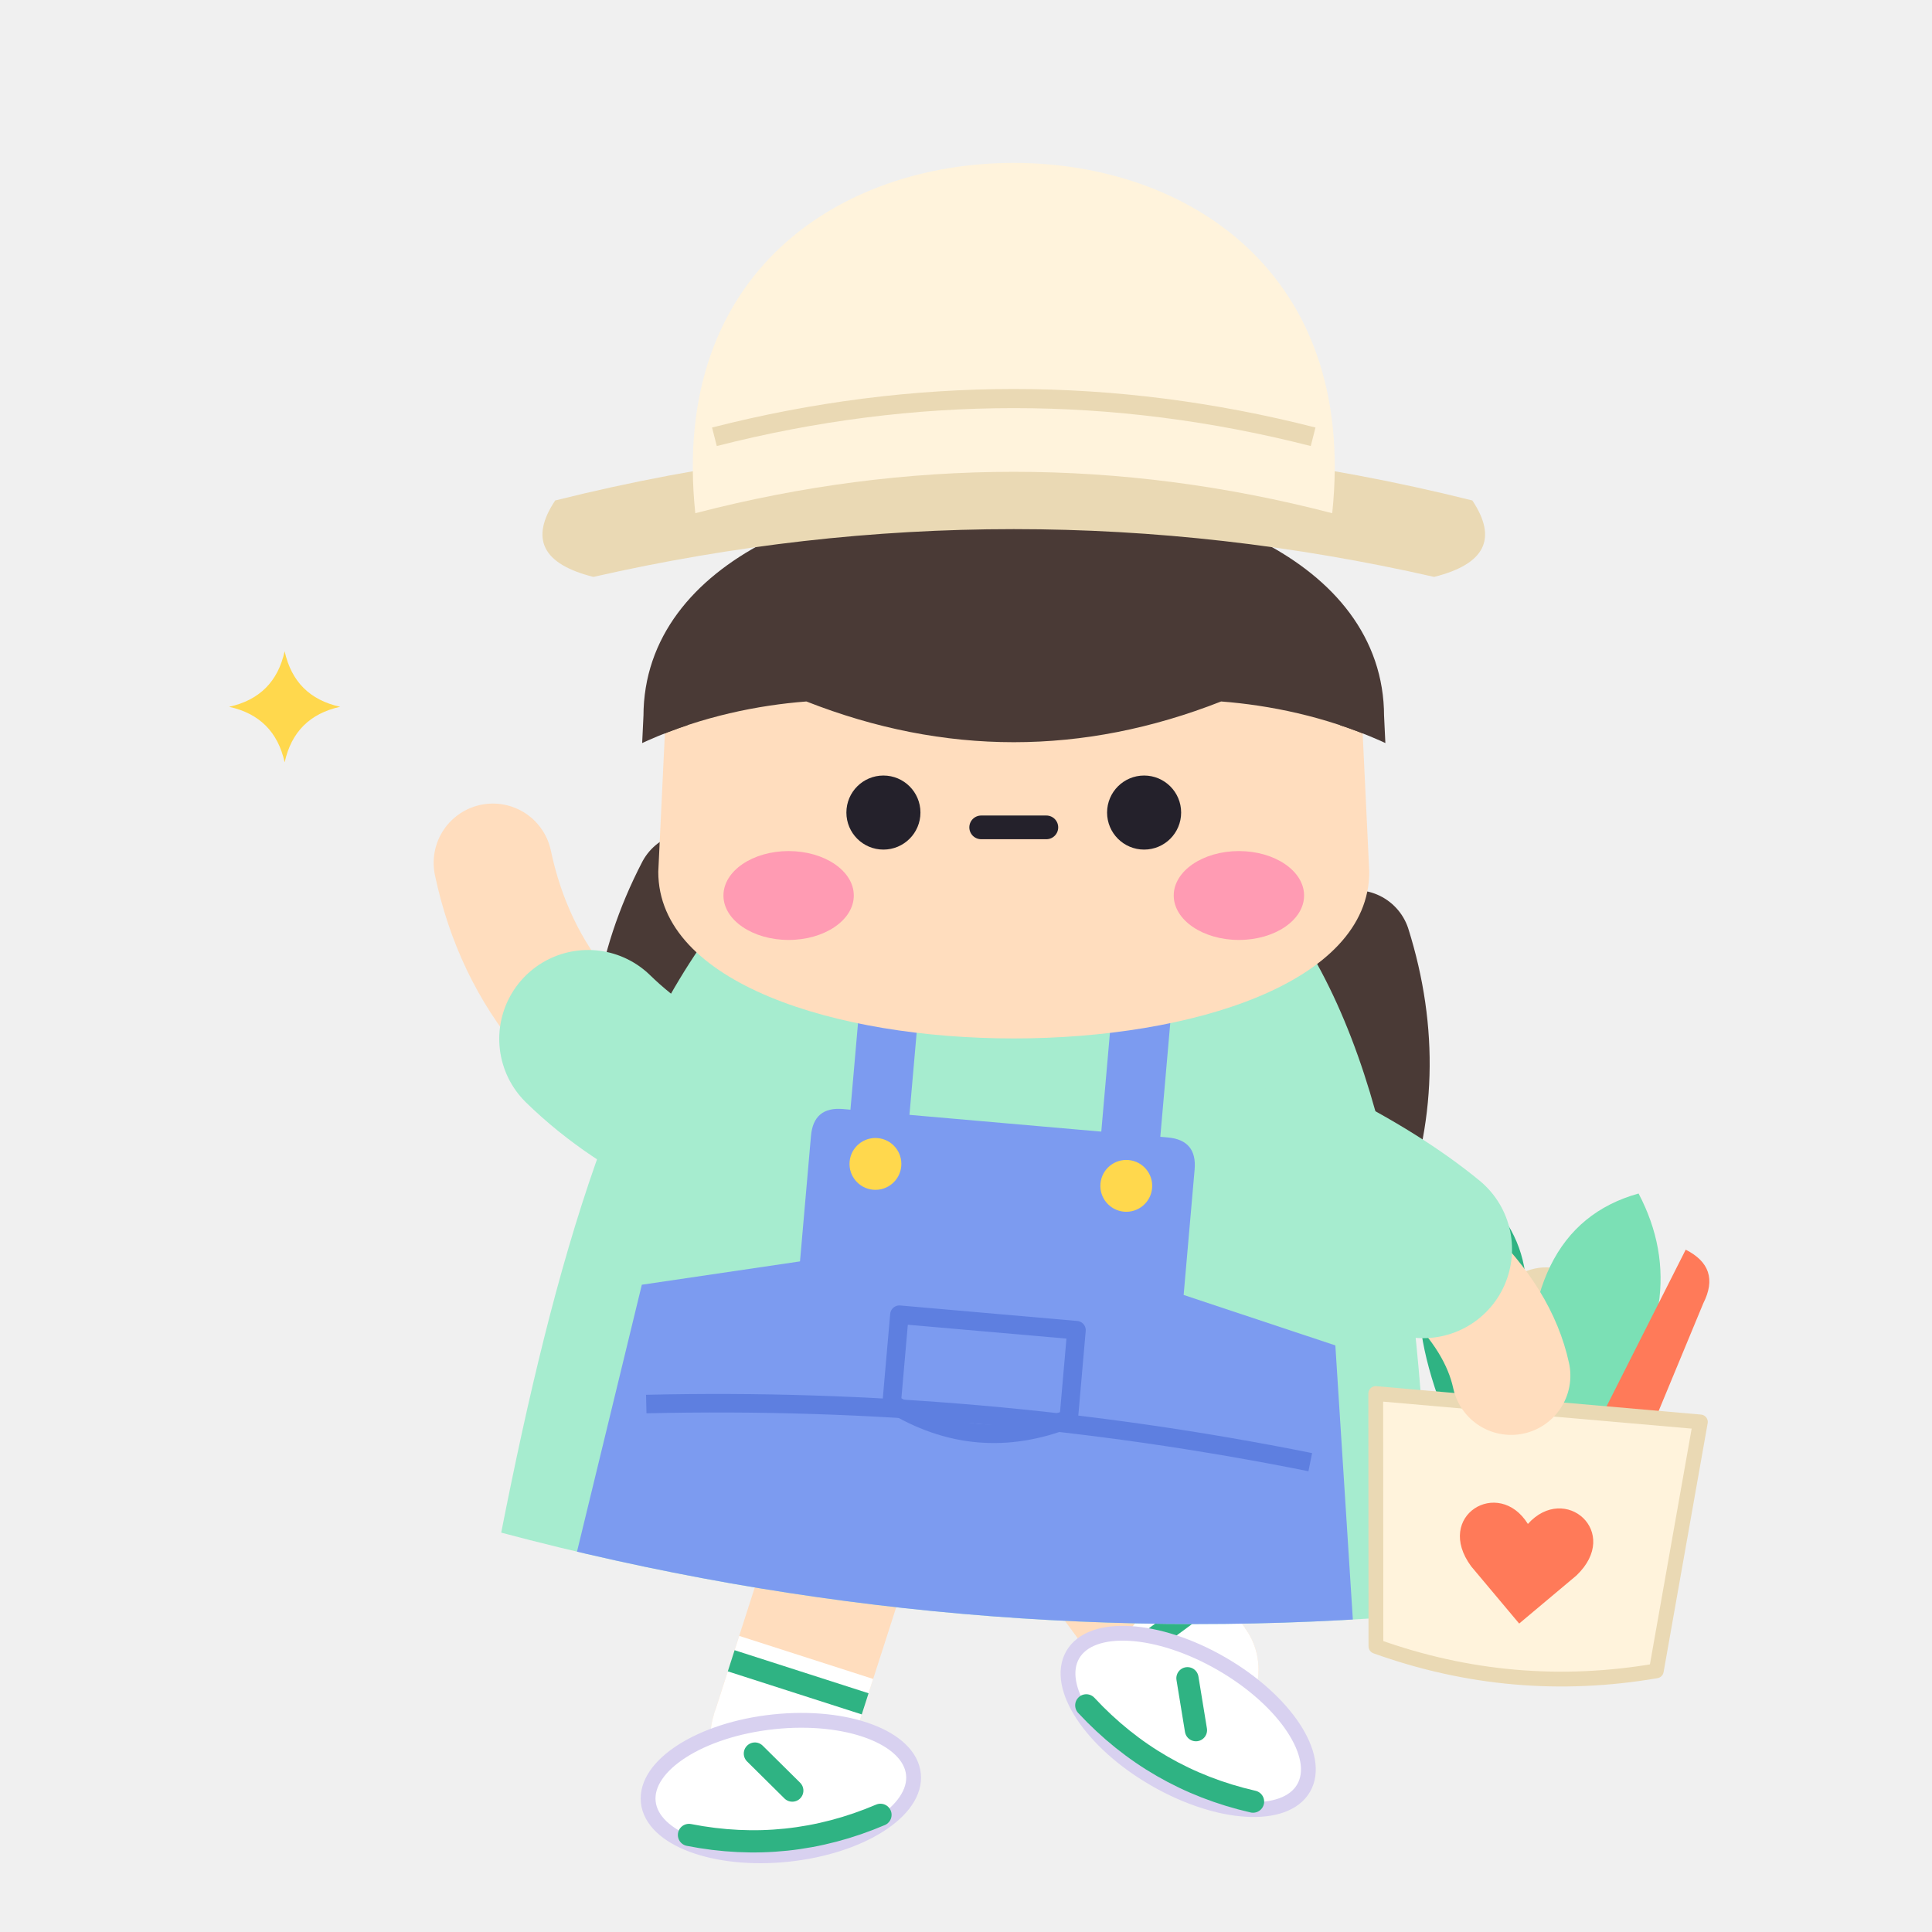
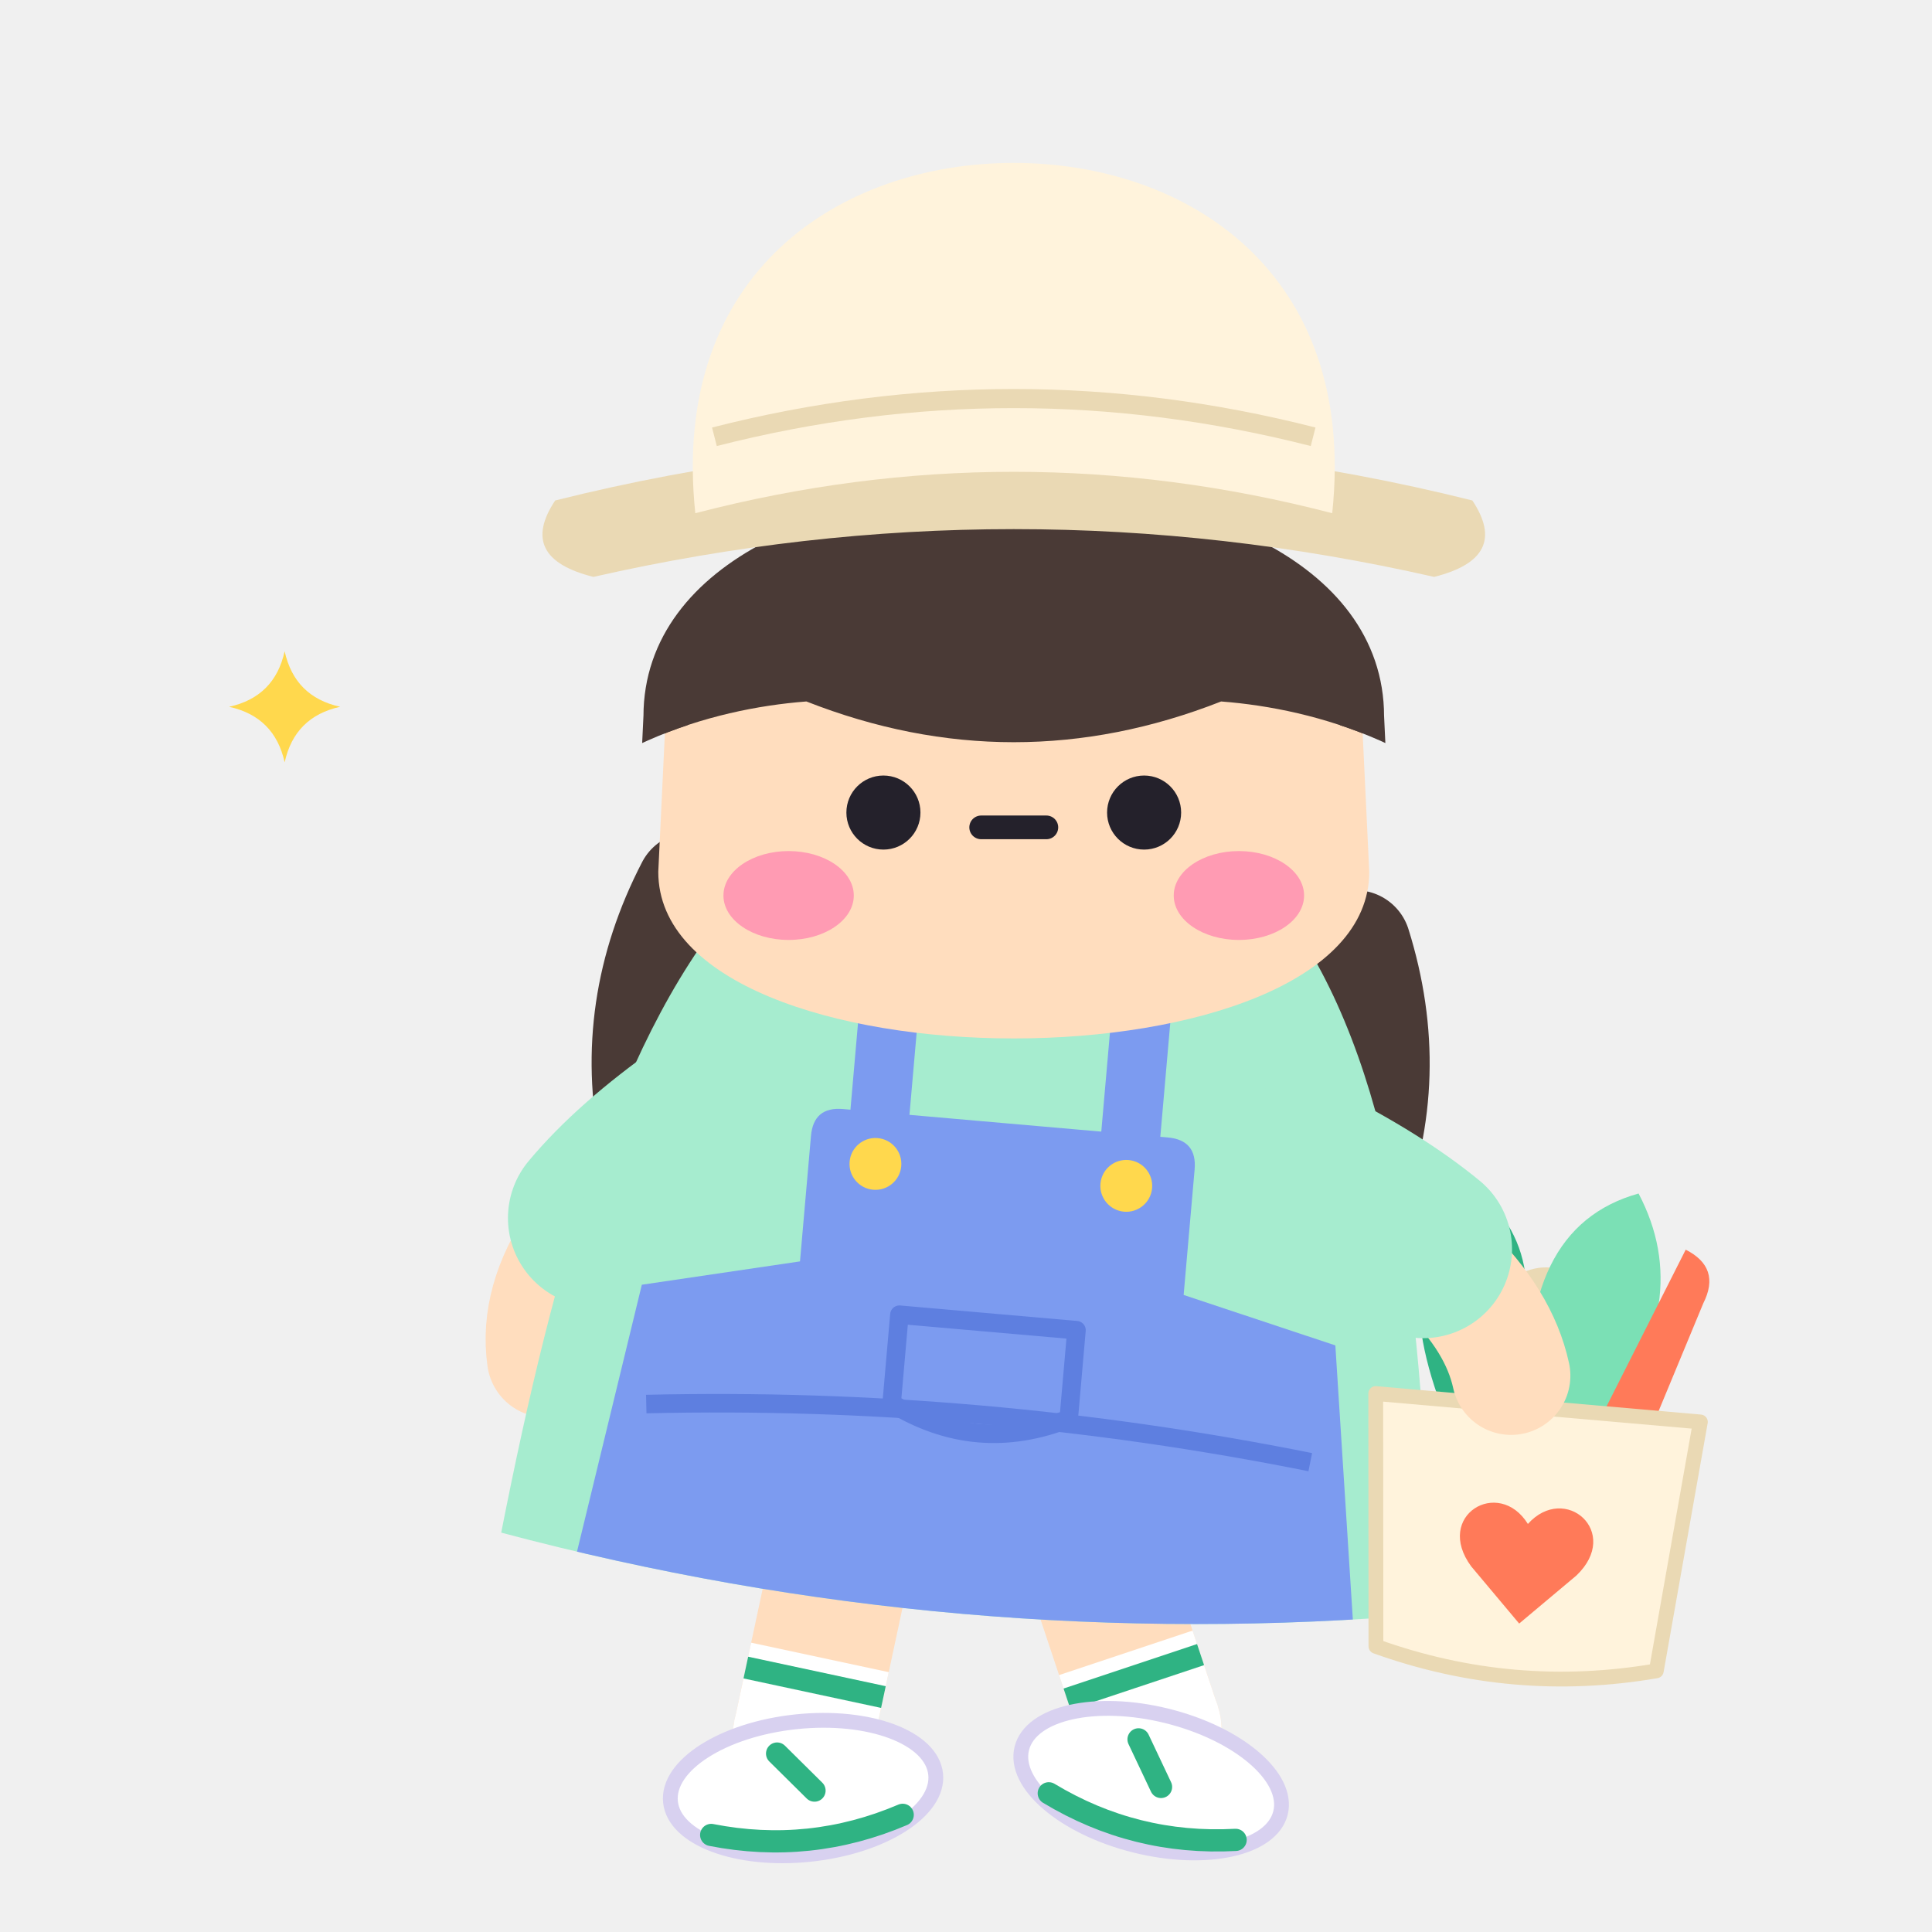
<svg xmlns="http://www.w3.org/2000/svg" viewBox="0 0 480 480" width="480" height="480">
  <g transform="translate(240 470) scale(0.92) translate(-240 -470)">
    <g>
-       <path d="M208 372 L190 428" stroke="#FFDDBE" stroke-width="38" stroke-linecap="round" />
-       <path d="M196.84 406.72 L190 428" stroke="#FFFFFF" stroke-width="38" />
-       <circle cx="190" cy="428" r="19" fill="#FFFFFF" />
-       <path d="M212.769 419.254 L176.591 407.626" stroke="#2FB383" stroke-width="6" />
-       <g transform="rotate(-6 190 442)">
-         <ellipse cx="190" cy="442" rx="36" ry="18" fill="#FFFFFF" stroke="#D8D1F0" stroke-width="4" />
-         <path d="M164 452 q26 8 52 0" stroke="#2FB383" stroke-width="6" stroke-linecap="round" fill="none" />
-         <path d="M184 432 l9 11" stroke="#2FB383" stroke-width="6" stroke-linecap="round" />
+       <path d="M208 372 L196 428" stroke="#FFDDBE" stroke-width="38" stroke-linecap="round" />
+       <path d="M200.56 406.72 L196 428" stroke="#FFFFFF" stroke-width="38" />
+       <circle cx="196" cy="428" r="19" fill="#FFFFFF" />
+       <path d="M217.698 417.421 L180.542 409.459" stroke="#2FB383" stroke-width="6" />
+       <g transform="rotate(-6 196 442)">
+         <ellipse cx="196" cy="442" rx="36" ry="18" fill="#FFFFFF" stroke="#D8D1F0" stroke-width="4" />
+         <path d="M170 452 q26 8 52 0" stroke="#2FB383" stroke-width="6" stroke-linecap="round" fill="none" />
+         <path d="M190 432 l9 11" stroke="#2FB383" stroke-width="6" stroke-linecap="round" />
      </g>
-       <path d="M272 372 L300 410" stroke="#FFDDBE" stroke-width="38" stroke-linecap="round" />
-       <path d="M289.36 395.56 L300 410" stroke="#FFFFFF" stroke-width="38" />
-       <circle cx="300" cy="410" r="19" fill="#FFFFFF" />
-       <path d="M308.016 388.849 L277.424 411.391" stroke="#2FB383" stroke-width="6" />
-       <g transform="rotate(30 300 424)">
-         <ellipse cx="300" cy="424" rx="36" ry="18" fill="#FFFFFF" stroke="#D8D1F0" stroke-width="4" />
-         <path d="M274 434 q26 8 52 0" stroke="#2FB383" stroke-width="6" stroke-linecap="round" fill="none" />
-         <path d="M294 414 l9 11" stroke="#2FB383" stroke-width="6" stroke-linecap="round" />
+       <path d="M272 372 L290 426" stroke="#FFDDBE" stroke-width="38" stroke-linecap="round" />
+       <path d="M283.16 405.48 L290 426" stroke="#FFFFFF" stroke-width="38" />
+       <circle cx="290" cy="426" r="19" fill="#FFFFFF" />
+       <path d="M303.345 405.952 L267.295 417.968" stroke="#2FB383" stroke-width="6" />
+       <g transform="rotate(14 290 440)">
+         <ellipse cx="290" cy="440" rx="36" ry="18" fill="#FFFFFF" stroke="#D8D1F0" stroke-width="4" />
+         <path d="M264 450 q26 8 52 0" stroke="#2FB383" stroke-width="6" stroke-linecap="round" fill="none" />
+         <path d="M284 430 l9 11" stroke="#2FB383" stroke-width="6" stroke-linecap="round" />
      </g>
      <g transform="translate(0 0) rotate(5 240 384)">
        <path d="M150 206 q-14 34 -4 68 q6 24 -6 44" stroke="#4A3A36" stroke-width="30" stroke-linecap="round" fill="none" />
        <rect x="130" y="296" width="36" height="16" rx="8" fill="#FF7A59" />
        <path d="M330 206 q14 34 4 68 q-6 24 6 44" stroke="#4A3A36" stroke-width="30" stroke-linecap="round" fill="none" />
        <rect x="314" y="296" width="36" height="16" rx="8" fill="#FF7A59" />
-         <path d="M160 268 Q110.0 250.0 96 204" stroke="#FFDDBE" stroke-width="32" stroke-linecap="round" fill="none" />
-         <path d="M160 268 Q140.0 260.8 125.76 249.12" stroke="#A6ECCF" stroke-width="48" stroke-linecap="round" fill="none" />
-         <clipPath id="c6">
+         <path d="M160 268 Q115.0 306.0 122 336" stroke="#FFDDBE" stroke-width="32" stroke-linecap="round" fill="none" />
+         <path d="M160 268 Q142.0 283.2 132.32 297.12" stroke="#A6ECCF" stroke-width="48" stroke-linecap="round" fill="none" />
+         <clipPath id="c5">
          <path d="M164 206 C134 246 122 310 114 384 Q240 406 366 384 C358 310 346 246 316 206 Z" />
        </clipPath>
        <path d="M164 206 C134 246 122 310 114 384 Q240 406 366 384 C358 310 346 246 316 206 Z" fill="#A6ECCF" />
-         <g clip-path="url(#c6)">
+         <g clip-path="url(#c5)">
          <path d="M206 214 V270 M274 214 V270" stroke="#7C9BF0" stroke-width="16" stroke-linecap="round" />
          <path d="M196 262 H284 Q292 262 292 270 V304 L334 314 L348 406 H132 L146 314 L188 304 V270 Q188 262 196 262 Z" fill="#7C9BF0" />
          <circle cx="206" cy="276" r="7" fill="#FFD84D" />
          <circle cx="274" cy="276" r="7" fill="#FFD84D" />
          <path d="M216 316 H264 V340 Q240 352 216 340 Z" fill="none" stroke="#5E7FE0" stroke-width="5" stroke-linejoin="round" />
          <path d="M150 346 Q240 336 330 346" stroke="#5E7FE0" stroke-width="5" fill="none" />
        </g>
        <g transform="rotate(-5 240 236)">
          <path d="M146 152 C146 78 334 78 334 152 L336 194 C336 254 144 254 144 194 Z" fill="#FFDDBE" />
          <clipPath id="htoey">
            <path d="M100 40 H380 V190 C356 160 322 150 296 148 Q240 170 184 148 C158 150 124 160 100 190 Z" />
          </clipPath>
          <path d="M146 152 C146 78 334 78 334 152 L336 194 C336 254 144 254 144 194 Z" fill="#4A3A36" stroke="#4A3A36" stroke-width="12" stroke-linejoin="round" clip-path="url(#htoey)" />
          <g transform="translate(240 92) scale(0.86) translate(-240 -130)">
            <path d="M96 132 Q240 96 384 132 Q396 150 372 156 Q240 126 108 156 Q84 150 96 132 Z" fill="#EAD9B4" />
            <path d="M140 136 C132 60 186 26 240 26 C294 26 348 60 340 136 Q240 110 140 136 Z" fill="#FFF3DC" />
            <path d="M146 112 Q240 88 334 112" stroke="#EAD9B4" stroke-width="6" fill="none" />
          </g>
          <g transform="translate(240 178) scale(0.8) translate(-240 -262)">
            <ellipse cx="164" cy="290" rx="22" ry="15" fill="#FF8FB1" opacity="0.85" />
            <ellipse cx="316" cy="290" rx="22" ry="15" fill="#FF8FB1" opacity="0.85" />
            <circle cx="196" cy="262" r="12.5" fill="#24212B" />
            <circle cx="284" cy="262" r="12.5" fill="#24212B" />
            <path d="M229 267 h22" stroke="#24212B" stroke-width="8" stroke-linecap="round" />
          </g>
        </g>
        <path d="M366 322 q24 -60 48 0" stroke="#EAD9B4" stroke-width="8" fill="none" stroke-linecap="round" />
        <path d="M364 328 q-20 -42 6 -58 q24 18 8 58 z" fill="#2FB383" />
        <path d="M388 328 q-8 -50 24 -62 q18 28 -4 62 z" fill="#7BE0B5" />
        <path d="M406 330 l20 -50 q10 4 6 14 l-12 38 z" fill="#FF7A59" />
        <path d="M346 326 h88 l-6 68 q-38 10 -76 0 z" fill="#FFF3DC" stroke="#EAD9B4" stroke-width="4" stroke-linejoin="round" />
        <path transform="translate(390 362) scale(0.75)" d="M0 -6 c-12 -16 -34 0 -19 17 l19 19 l19 -19 c15 -17 -7 -33 -19 -17 z" fill="#FF7A59" />
        <path d="M320 268 Q373.0 289.0 382 318" stroke="#FFDDBE" stroke-width="32" stroke-linecap="round" fill="none" />
        <path d="M320 268 Q341.2 276.4 355.36 286.08" stroke="#A6ECCF" stroke-width="48" stroke-linecap="round" fill="none" />
      </g>
    </g>
    <path d="M56 135 q2.7 12.3 15 15 q-12.3 2.7 -15 15 q-2.7 -12.3 -15 -15 q12.3 -2.7 15 -15 z" fill="#FFD84D" />
  </g>
</svg>
